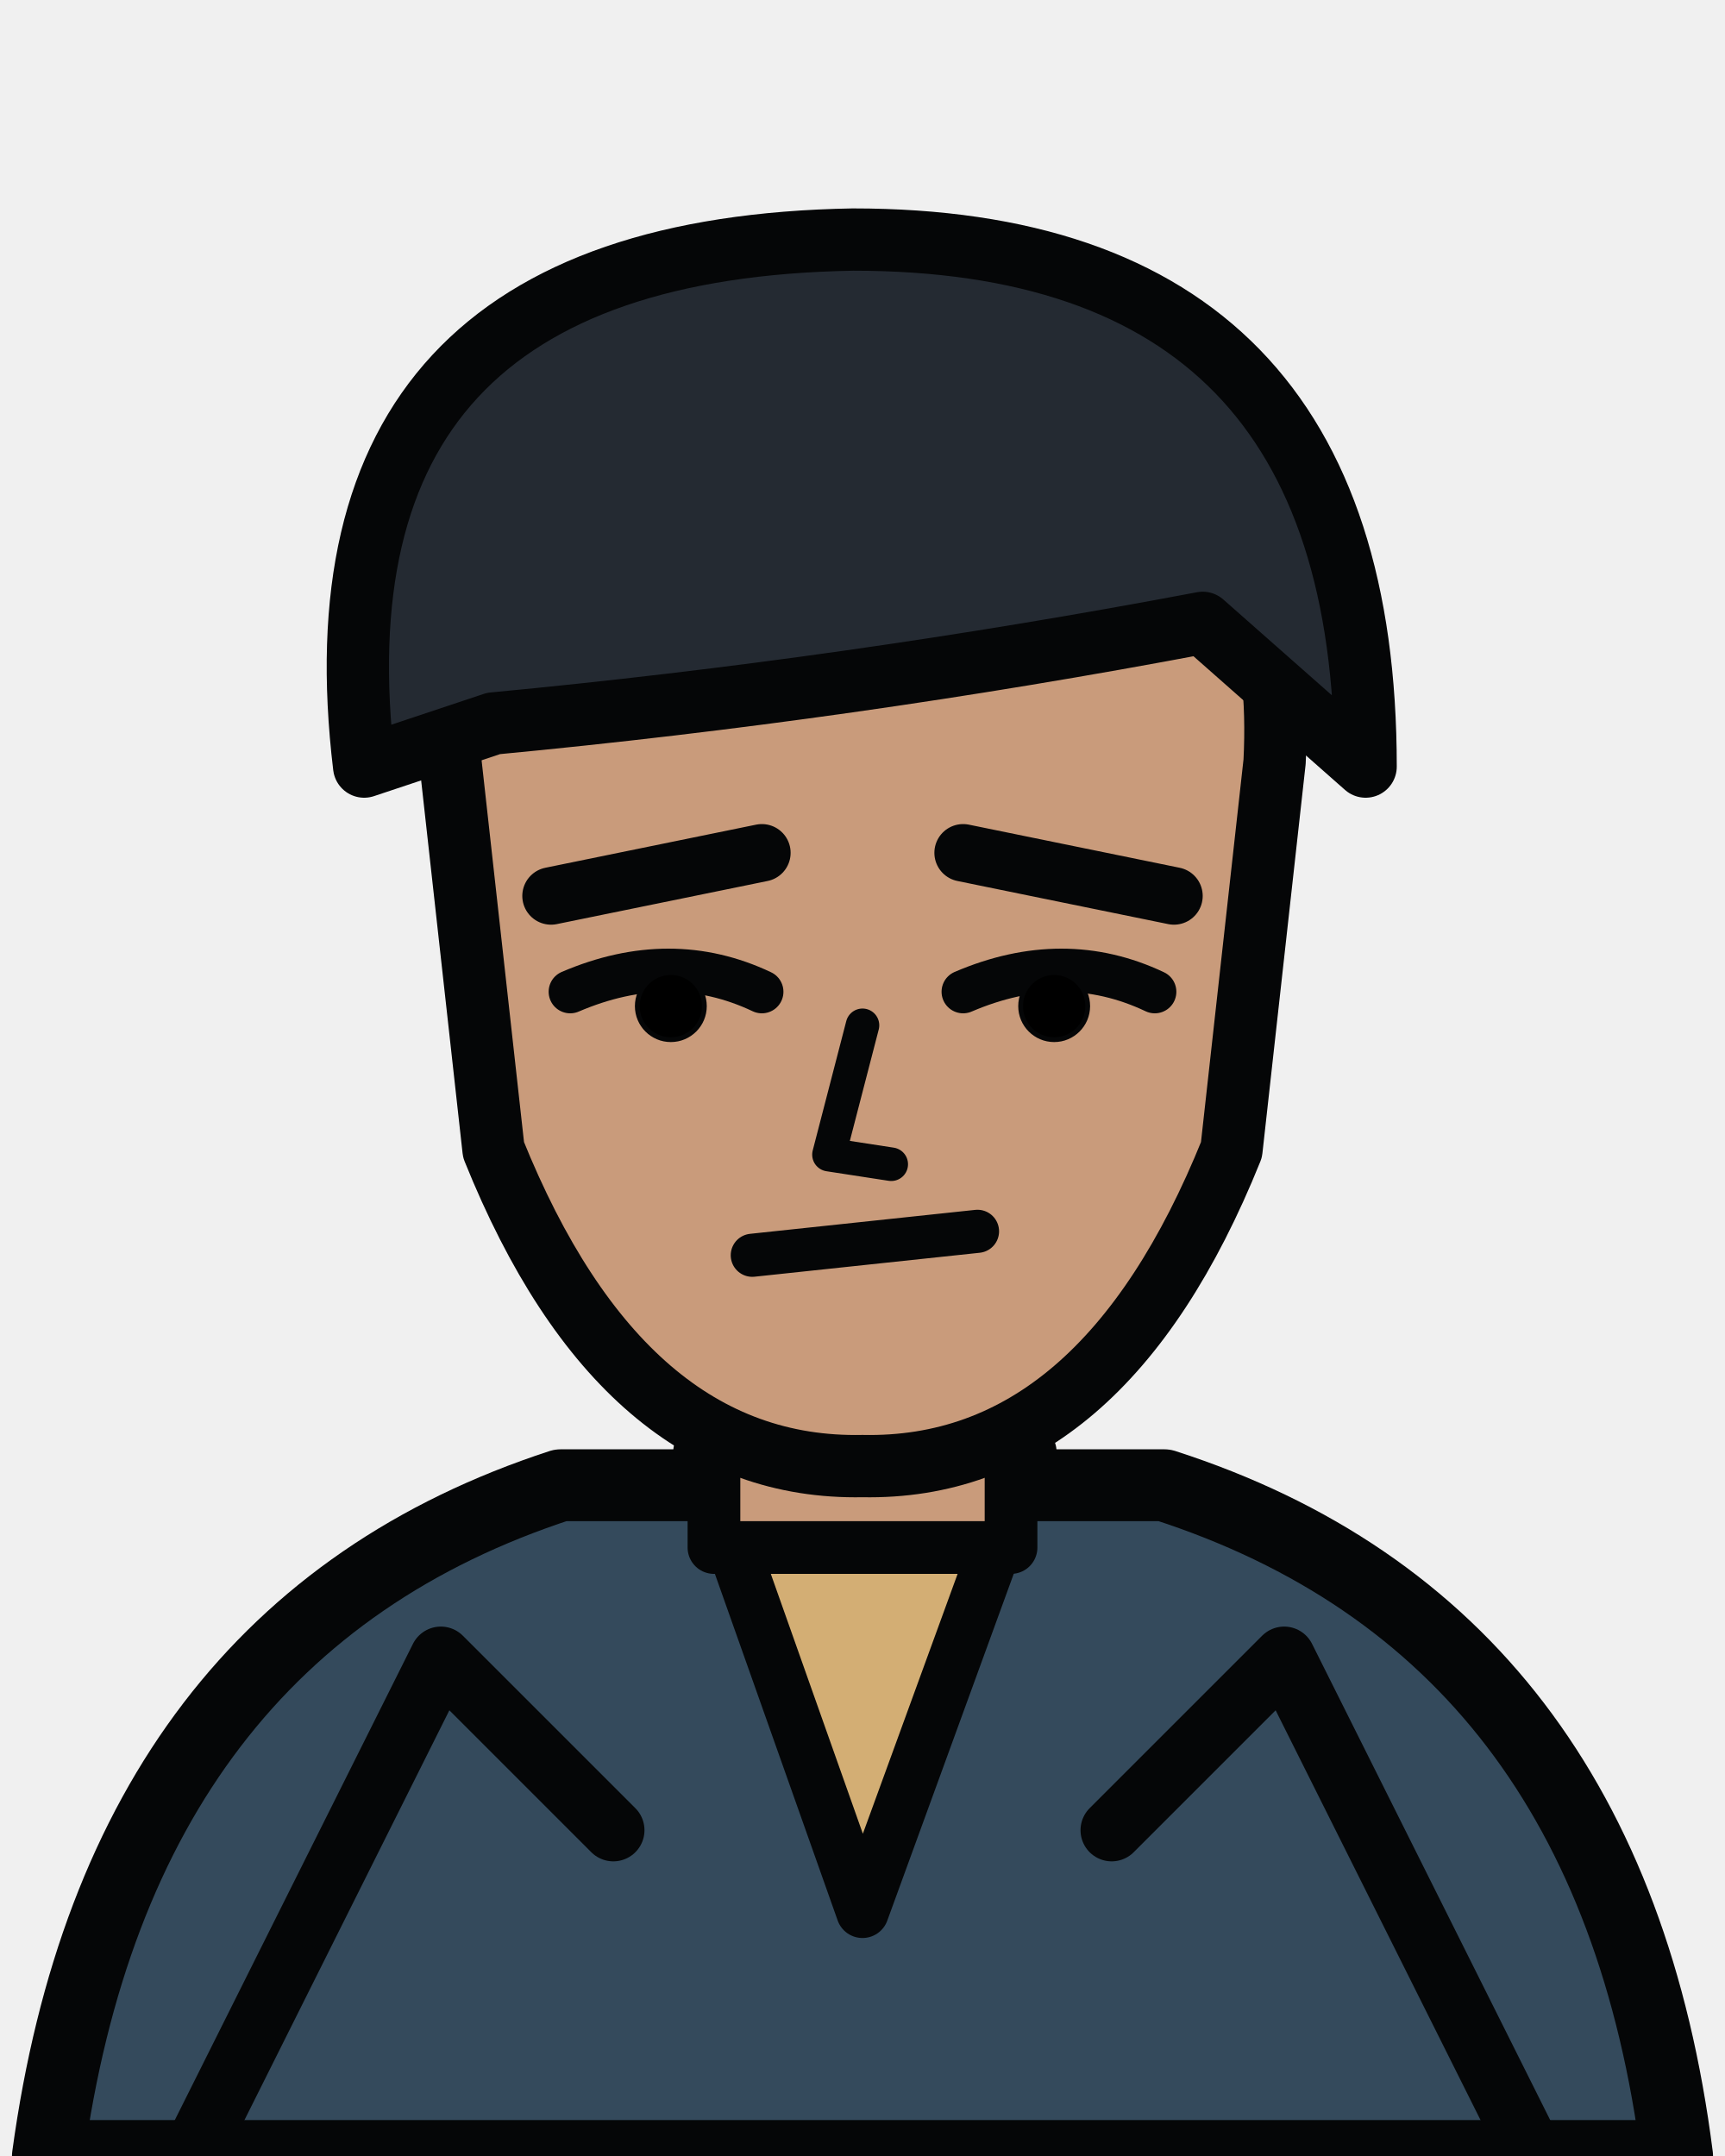
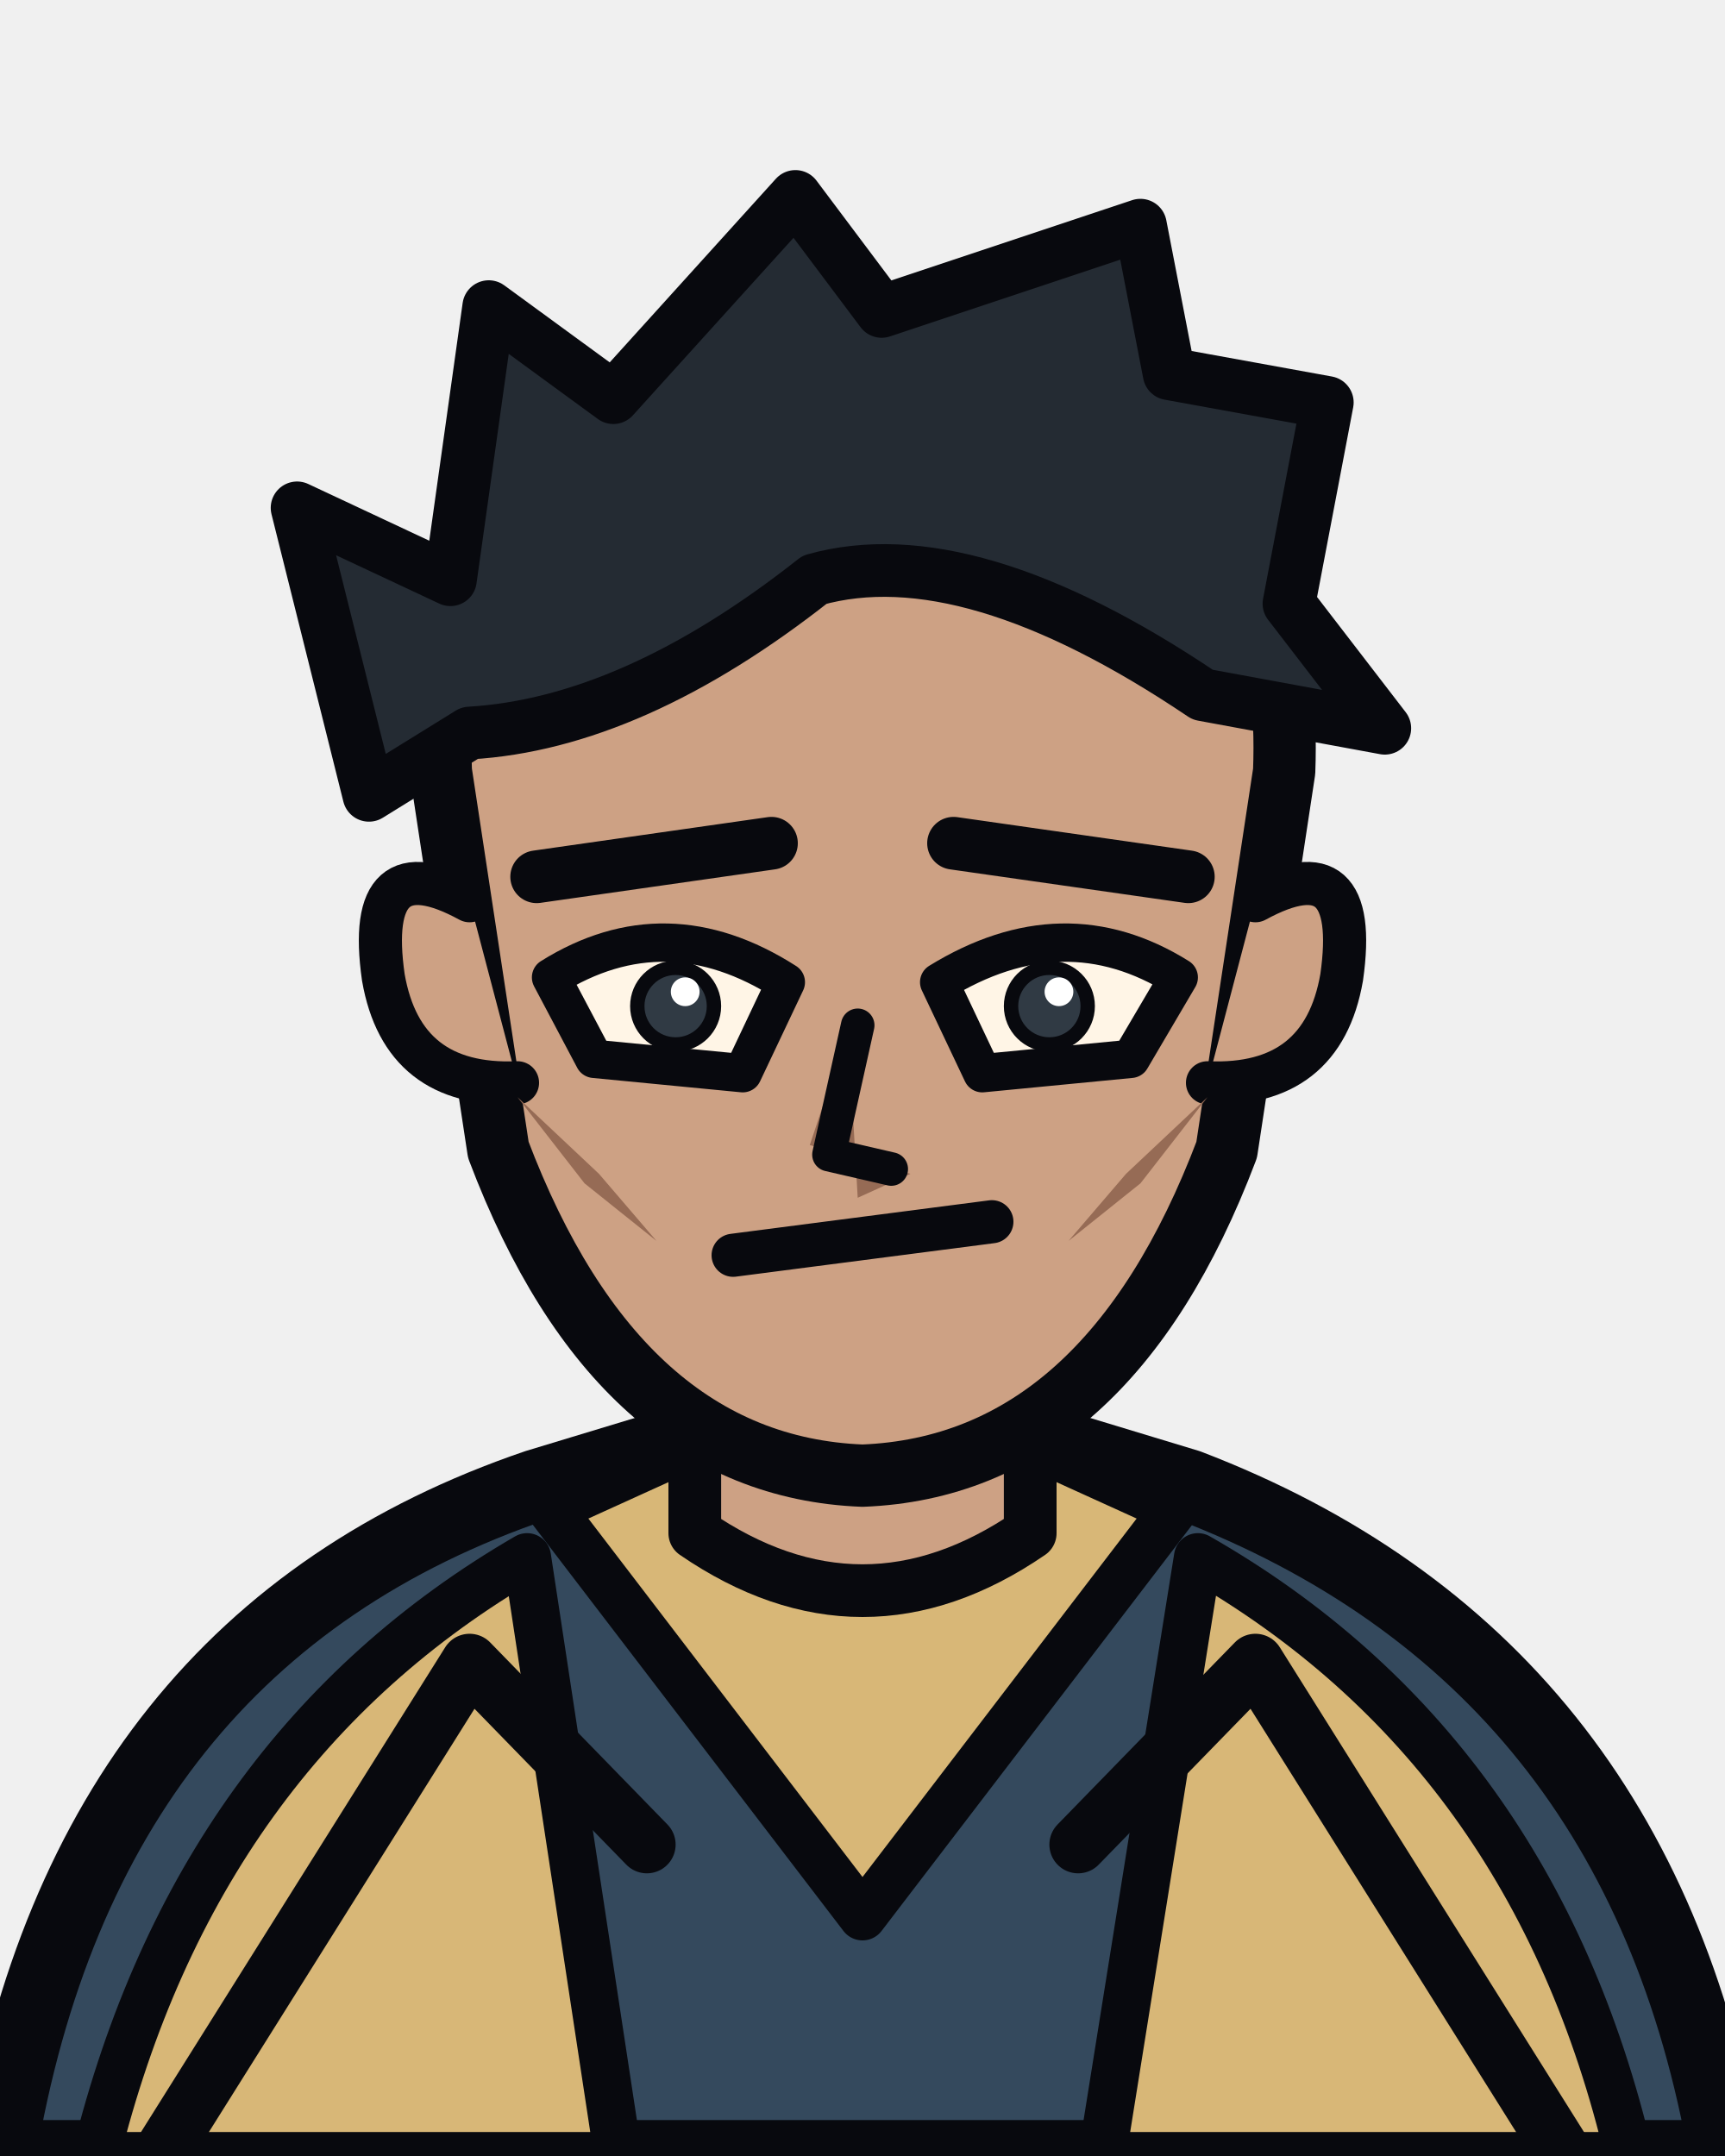
- <svg xmlns="http://www.w3.org/2000/svg" width="360" height="450" viewBox="0 0 360 450">
-   <g stroke="#050607" stroke-linejoin="round" stroke-linecap="round">
-     <path d="M10 450Q25 340 117 310H243Q336 340 350 450Z" fill="#344a5c" stroke-width="15" />
-     <path d="M146 303L180 399L215 303" fill="#d3ae74" stroke-width="11" />
-     <path d="M149 266V323H211V266Z" fill="#c99b7b" stroke-width="11" />
-     <path d="M94 159Q90 80 180 81Q270 80 266 159L257 240Q230 307 180 306Q130 307 103 240Z" fill="#c99b7b" stroke-width="13" />
-     <path d="M76 160Q63 52 178 50Q285 50 285 160L251 130Q177 144 103 151Z" fill="#242a32" stroke-width="13" />
-     <path d="M115 187L159 178M201 178L245 187" stroke-width="12" fill="none" />
-     <path d="M119 207Q140 198 159 207M201 207Q222 198 241 207" fill="none" stroke-width="9" />
-     <circle cx="140" cy="210" r="7" />
-     <circle cx="220" cy="210" r="7" />
-     <path d="M180 214L173 241L186 243" fill="none" stroke-width="7" />
-     <path d="M157 262L204 257" fill="none" stroke-width="9" />
-     <path d="M40 450L92 346L128 382M320 450L268 346L232 382" fill="none" stroke-width="13" />
+ <svg xmlns="http://www.w3.org/2000/svg" width="360" height="450" viewBox="0 0 360 450" role="img" aria-label="you tense">
+   <g stroke-linecap="round" stroke-linejoin="round">
+     <path d="M0 450Q18 342 112 310L145 300H215L248 310Q342 346 360 450Z" fill="#34495d" stroke="#08090e" stroke-width="15" />
+     <path d="M20 450Q41 365 110 325L129 450Z" fill="#d8b777" stroke="#08090e" stroke-width="10" />
+     <path d="M340 450Q320 365 250 325L230 450Z" fill="#d8b777" stroke="#08090e" stroke-width="10" />
+     <path d="M115 315L180 400L245 315L212 300H148Z" fill="#d8b777" stroke="#08090e" stroke-width="10" />
+     <path d="M145 270V320Q180 344 215 320V270Z" fill="#cda184" stroke="#08090e" stroke-width="11" />
+     <path d="M92 161Q89 82 180 77Q271 82 268 161L256 240Q231 306 180 308Q129 306 104 240Z" fill="#cda184" stroke="#08090e" stroke-width="13" />
+     <path d="M98 188Q76 176 80 204Q84 227 108 226M262 188Q284 176 280 204Q276 227 252 226" fill="#cda184" stroke="#08090e" stroke-width="9" />
+     <path d="M108 229L125 245L137 259L122 247ZM252 229L235 245L223 259L238 247Z" fill="#966b55" />
+     <path d="M177 215L169 239L190 245L179 250Z" fill="#966b55" />
+     <path d="M77 166L62 106L94 121L102 64L128 83L166 41L184 65L238 47L244 78L277 84L269 126L289 152L251 145Q202 112 170 121Q132 151 98 153Z" fill="#242b33" stroke="#08090e" stroke-width="11" />
+     <path d="M112 183L161 176M199 176L248 183" fill="none" stroke="#08090e" stroke-width="11" />
+     <path d="M115 204Q139 189 164 205L155 224L124 221ZM196 205Q222 189 246 204L236 221L205 224Z" fill="#fff5e6" stroke="#08090e" stroke-width="8" />
+     <circle cx="141" cy="210" r="8" fill="#303a44" stroke="#08090e" stroke-width="3" />
+     <circle cx="219" cy="210" r="8" fill="#303a44" stroke="#08090e" stroke-width="3" />
+     <circle cx="143" cy="207" r="3" fill="#fff" />
+     <circle cx="221" cy="207" r="3" fill="#fff" />
+     <path d="M179 214L173 241L186 244" fill="none" stroke="#08090e" stroke-width="7" />
+     <path d="M153 262L207 255" fill="none" stroke="#08090e" stroke-width="9" />
+     <path d="M34 449L98 347L135 385M326 449L262 347L225 385" fill="none" stroke="#08090e" stroke-width="12" />
  </g>
</svg>
